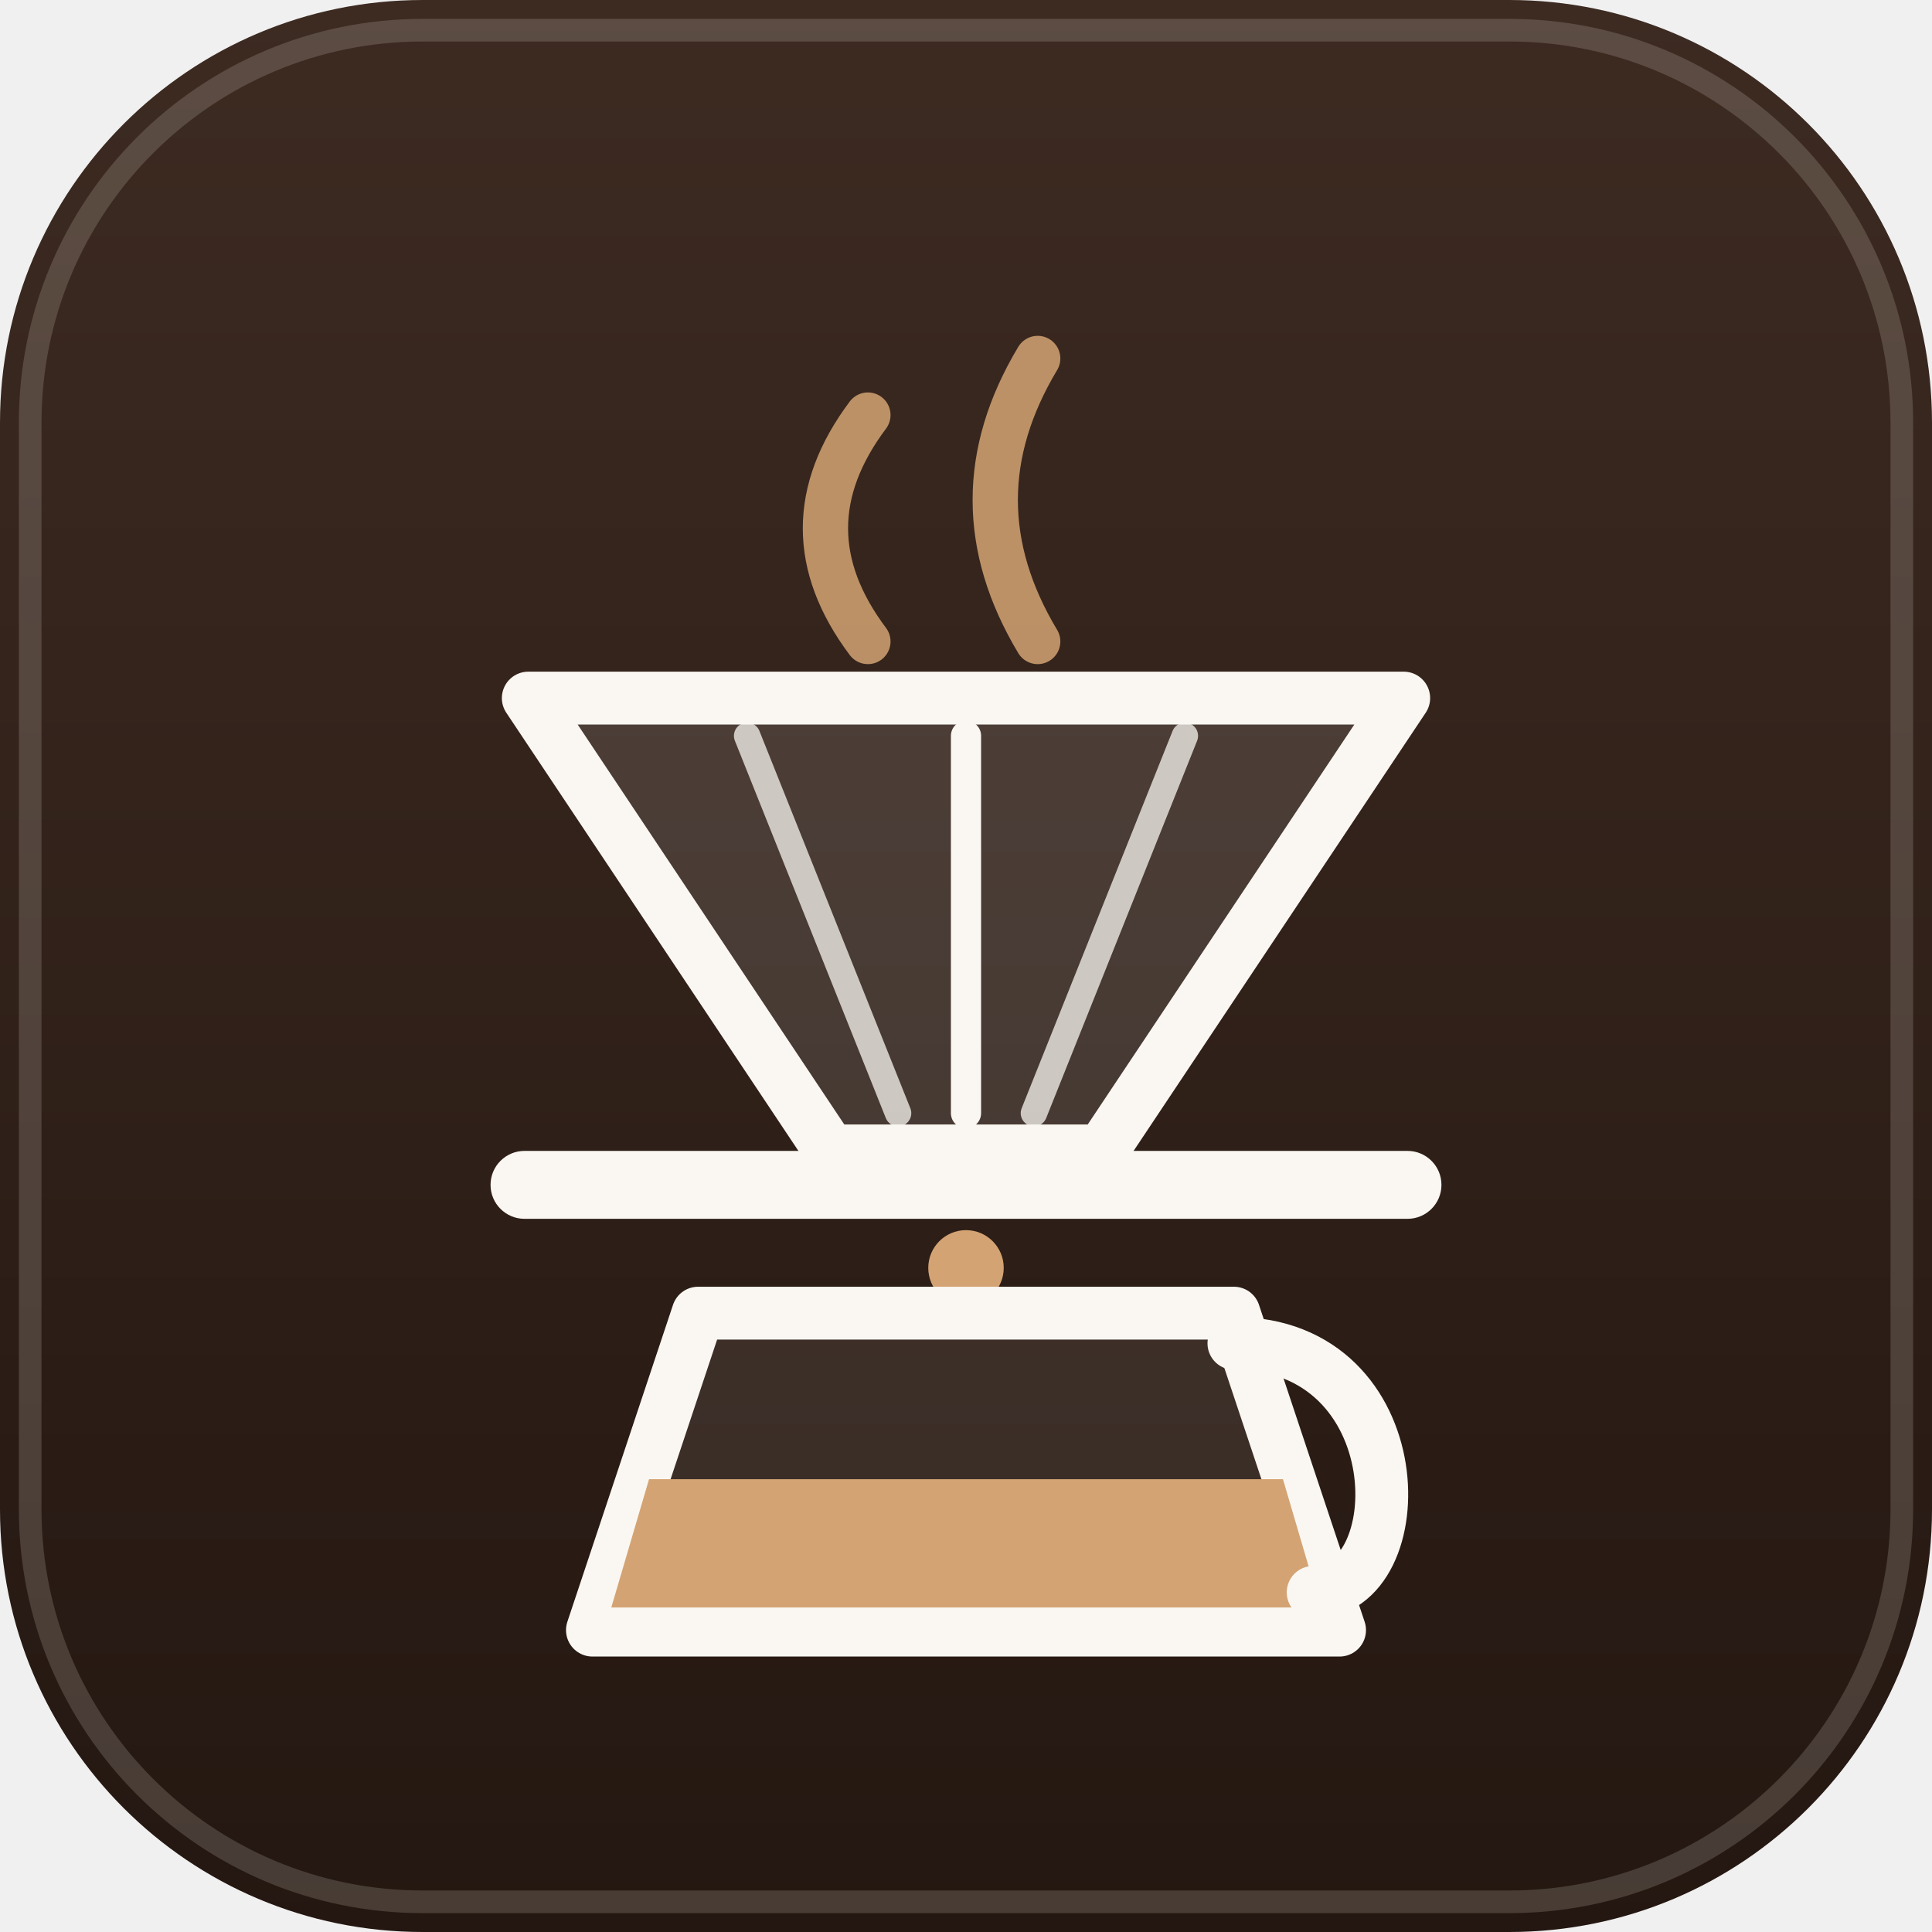
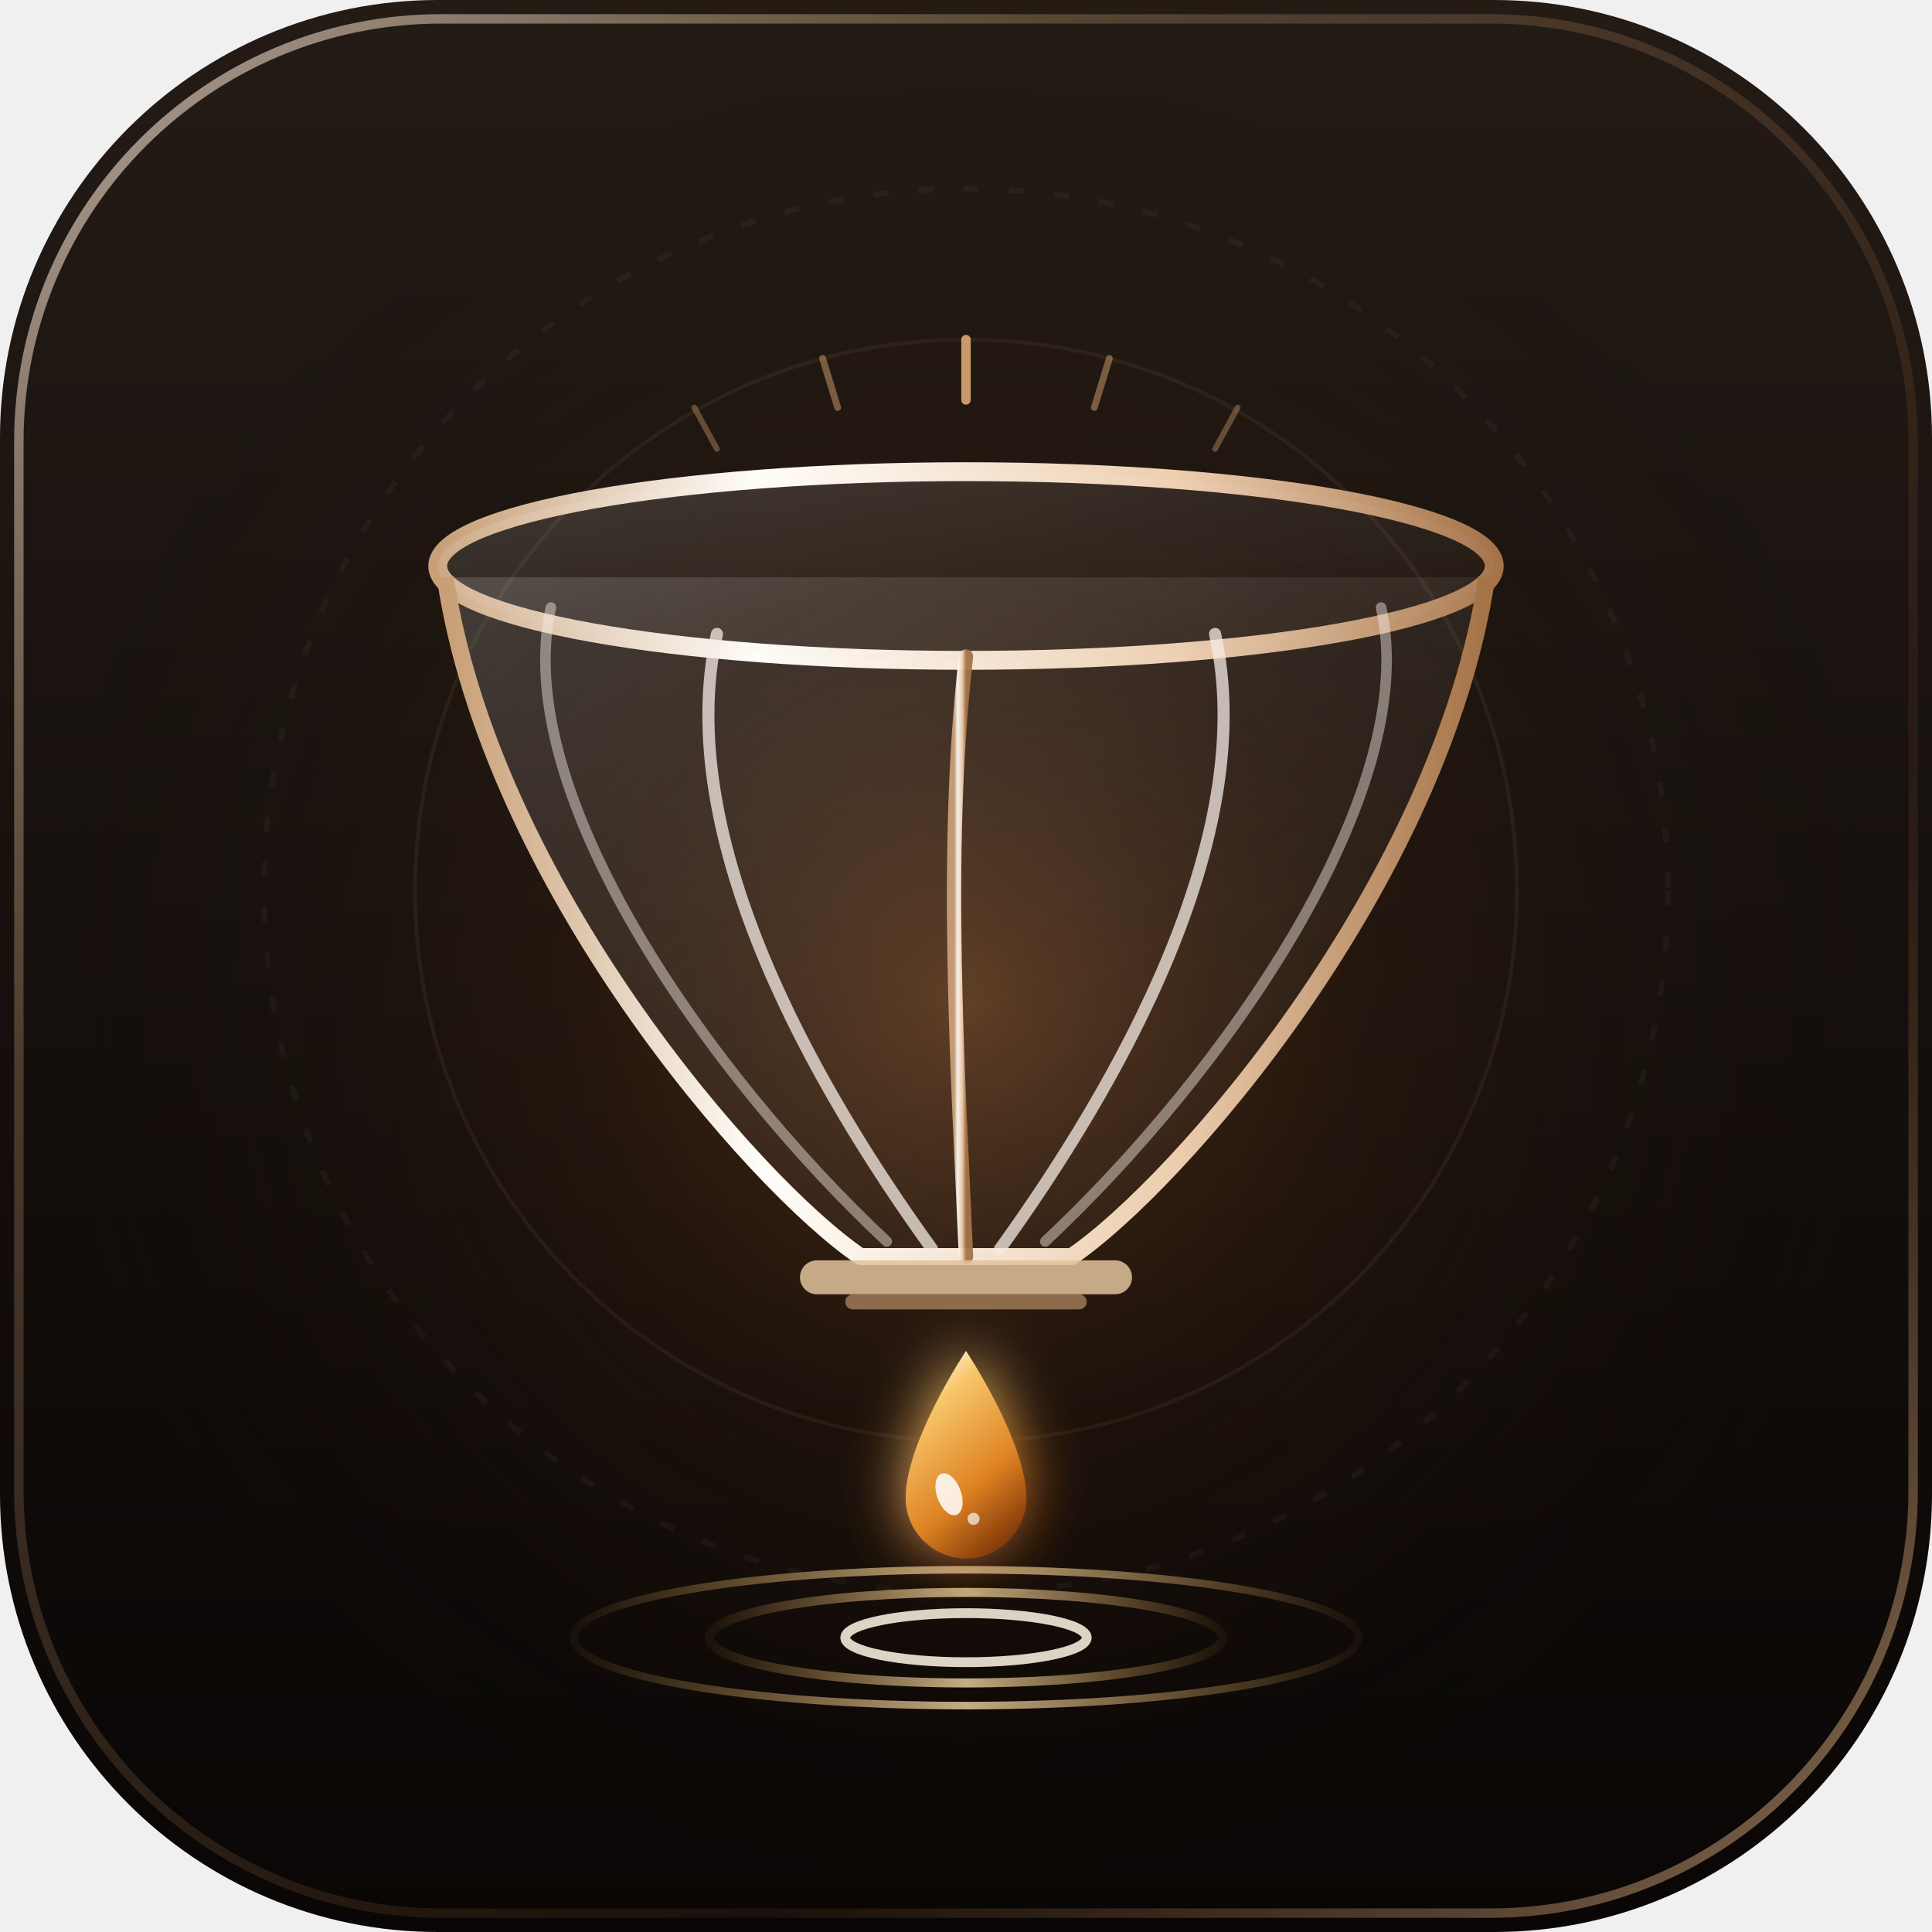
- <svg xmlns="http://www.w3.org/2000/svg" viewBox="0 0 512 512">
+ <svg xmlns="http://www.w3.org/2000/svg" viewBox="0 0 512 512" width="100%" height="100%">
  <defs>
    <linearGradient id="bgGrad" x1="0%" y1="0%" x2="0%" y2="100%">
-       <stop offset="0%" stop-color="#3D2B22" />
-       <stop offset="100%" stop-color="#241711" />
+       <stop offset="0%" stop-color="#241B15" />
+       <stop offset="45%" stop-color="#17110E" />
+       <stop offset="100%" stop-color="#090605" />
    </linearGradient>
+     <radialGradient id="ambientGlow" cx="50%" cy="52%" r="50%">
+       <stop offset="0%" stop-color="#B86A2E" stop-opacity="0.4" />
+       <stop offset="42%" stop-color="#5E3114" stop-opacity="0.18" />
+       <stop offset="100%" stop-color="#090605" stop-opacity="0" />
+     </radialGradient>
+     <linearGradient id="rimGrad" x1="0%" y1="0%" x2="100%" y2="100%">
+       <stop offset="0%" stop-color="#F5E8DC" stop-opacity="0.7" />
+       <stop offset="28%" stop-color="#C99E74" stop-opacity="0.3" />
+       <stop offset="70%" stop-color="#6E4224" stop-opacity="0.18" />
+       <stop offset="100%" stop-color="#E8BE90" stop-opacity="0.6" />
+     </linearGradient>
+     <linearGradient id="coneFill" x1="0%" y1="0%" x2="100%" y2="100%">
+       <stop offset="0%" stop-color="#FFFFFF" stop-opacity="0.16" />
+       <stop offset="50%" stop-color="#EFE5DB" stop-opacity="0.07" />
+       <stop offset="100%" stop-color="#C9A384" stop-opacity="0.02" />
+     </linearGradient>
+     <linearGradient id="dripperRimGrad" x1="0%" y1="0%" x2="100%" y2="0%">
+       <stop offset="0%" stop-color="#C89F77" />
+       <stop offset="30%" stop-color="#FFFDF9" />
+       <stop offset="70%" stop-color="#EDCEAF" />
+       <stop offset="100%" stop-color="#A57348" />
+     </linearGradient>
+     <linearGradient id="goldenDropGrad" x1="25%" y1="0%" x2="75%" y2="100%">
+       <stop offset="0%" stop-color="#FFF9EC" />
+       <stop offset="20%" stop-color="#F8C76B" />
+       <stop offset="65%" stop-color="#DE8223" />
+       <stop offset="100%" stop-color="#7A3305" />
+     </linearGradient>
+     <linearGradient id="rippleGrad" x1="0%" y1="0%" x2="100%" y2="0%">
+       <stop offset="0%" stop-color="#E5A84B" stop-opacity="0.05" />
+       <stop offset="50%" stop-color="#FFE5B0" stop-opacity="0.75" />
+       <stop offset="100%" stop-color="#E5A84B" stop-opacity="0.05" />
+     </linearGradient>
+     <filter id="dropGlow" x="-60%" y="-60%" width="220%" height="220%">
+       <feGaussianBlur stdDeviation="8" result="blur" />
+       <feMerge>
+         <feMergeNode in="blur" />
+         <feMergeNode in="SourceGraphic" />
+       </feMerge>
+     </filter>
  </defs>
-   <rect width="512" height="512" rx="112" fill="url(#bgGrad)" />
-   <rect x="8" y="8" width="496" height="496" rx="104" fill="none" stroke="#ECE3DC" stroke-opacity="0.18" stroke-width="6" />
-   <path d="M230 110 C215 130 215 150 230 170" fill="none" stroke="#D4A373" stroke-width="12" stroke-linecap="round" opacity="0.85" />
-   <path d="M275 95 C260 120 260 145 275 170" fill="none" stroke="#D4A373" stroke-width="12" stroke-linecap="round" opacity="0.85" />
-   <polygon points="140,185 372,185 292,305 220,305" fill="#FFFFFF" fill-opacity="0.12" stroke="#FAF7F2" stroke-width="14" stroke-linejoin="round" />
-   <line x1="256" y1="195" x2="256" y2="295" stroke="#FAF7F2" stroke-width="8" stroke-linecap="round" />
-   <line x1="198" y1="195" x2="238" y2="295" stroke="#FAF7F2" stroke-width="7" stroke-linecap="round" opacity="0.75" />
-   <line x1="314" y1="195" x2="274" y2="295" stroke="#FAF7F2" stroke-width="7" stroke-linecap="round" opacity="0.75" />
-   <rect x="130" y="305" width="252" height="18" rx="9" fill="#FAF7F2" />
-   <circle cx="256" cy="336" r="10" fill="#D4A373" />
-   <polygon points="185,348 327,348 355,432 157,432" fill="#FFFFFF" fill-opacity="0.08" stroke="#FAF7F2" stroke-width="14" stroke-linejoin="round" />
-   <polygon points="172,392 340,392 350,426 162,426" fill="#D4A373" />
-   <path d="M327 356 C375 356 375 422 348 422" fill="none" stroke="#FAF7F2" stroke-width="14" stroke-linecap="round" />
+   <rect width="512" height="512" rx="116" fill="url(#bgGrad)" />
+   <rect width="512" height="512" rx="116" fill="url(#ambientGlow)" />
+   <rect x="5" y="5" width="502" height="502" rx="112" fill="none" stroke="url(#rimGrad)" stroke-width="2.5" />
+   <circle cx="256" cy="236" r="186" fill="none" stroke="#FAF0E6" stroke-opacity="0.04" stroke-width="1.5" stroke-dasharray="4 8" />
+   <circle cx="256" cy="236" r="146" fill="none" stroke="#E2B788" stroke-opacity="0.07" stroke-width="1" />
+   <line x1="256" y1="90" x2="256" y2="106" stroke="#E5B278" stroke-width="2.5" stroke-linecap="round" opacity="0.85" />
+   <line x1="218" y1="95" x2="222" y2="108" stroke="#E5B278" stroke-width="1.8" stroke-linecap="round" opacity="0.45" />
+   <line x1="294" y1="95" x2="290" y2="108" stroke="#E5B278" stroke-width="1.8" stroke-linecap="round" opacity="0.45" />
+   <line x1="184" y1="108" x2="190" y2="119" stroke="#E5B278" stroke-width="1.5" stroke-linecap="round" opacity="0.35" />
+   <line x1="328" y1="108" x2="322" y2="119" stroke="#E5B278" stroke-width="1.5" stroke-linecap="round" opacity="0.35" />
+   <ellipse cx="256" cy="150" rx="140" ry="25" fill="none" stroke="url(#dripperRimGrad)" stroke-width="5" />
+   <ellipse cx="256" cy="150" rx="140" ry="25" fill="url(#coneFill)" />
+   <path d="M118 153 C130 234 200 314 228 333 L284 333 C312 314 382 234 394 153" fill="url(#coneFill)" stroke="url(#dripperRimGrad)" stroke-width="4.5" stroke-linejoin="round" />
+   <path d="M146 161 C135 210 188 285 235 329" fill="none" stroke="#F5ECE5" stroke-opacity="0.45" stroke-width="2.8" stroke-linecap="round" />
+   <path d="M190 168 C178 222 216 288 247 331" fill="none" stroke="#F5ECE5" stroke-opacity="0.75" stroke-width="3.2" stroke-linecap="round" />
+   <path d="M256 174 C250 226 254 286 256 333" fill="none" stroke="url(#dripperRimGrad)" stroke-opacity="0.95" stroke-width="3.8" stroke-linecap="round" />
+   <path d="M322 168 C334 222 296 288 265 331" fill="none" stroke="#F5ECE5" stroke-opacity="0.75" stroke-width="3.2" stroke-linecap="round" />
+   <path d="M366 161 C377 210 324 285 277 329" fill="none" stroke="#F5ECE5" stroke-opacity="0.45" stroke-width="2.8" stroke-linecap="round" />
+   <rect x="212" y="334" width="88" height="9" rx="4.5" fill="#E2C29B" opacity="0.85" />
+   <rect x="224" y="343" width="64" height="4" rx="2" fill="#C2966E" opacity="0.65" />
+   <ellipse cx="256" cy="434" rx="104" ry="18" fill="none" stroke="url(#rippleGrad)" stroke-width="2" />
+   <ellipse cx="256" cy="434" rx="68" ry="12" fill="none" stroke="url(#rippleGrad)" stroke-width="2.4" />
+   <ellipse cx="256" cy="434" rx="32" ry="6.5" fill="none" stroke="#FFF7E6" stroke-opacity="0.85" stroke-width="2.6" />
+   <g filter="url(#dropGlow)">
+     <path d="M256 358 C256 358 240 382 240 397 C240 405.8 247.2 413 256 413 C264.8 413 272 405.8 272 397 C272 382 256 358 256 358 Z" fill="url(#goldenDropGrad)" />
+     <ellipse cx="251.5" cy="396" rx="3.2" ry="5.8" transform="rotate(-20 251.5 396)" fill="#FFFFFF" opacity="0.85" />
+     <circle cx="258" cy="402.5" r="1.6" fill="#FFFFFF" opacity="0.65" />
+   </g>
</svg>
